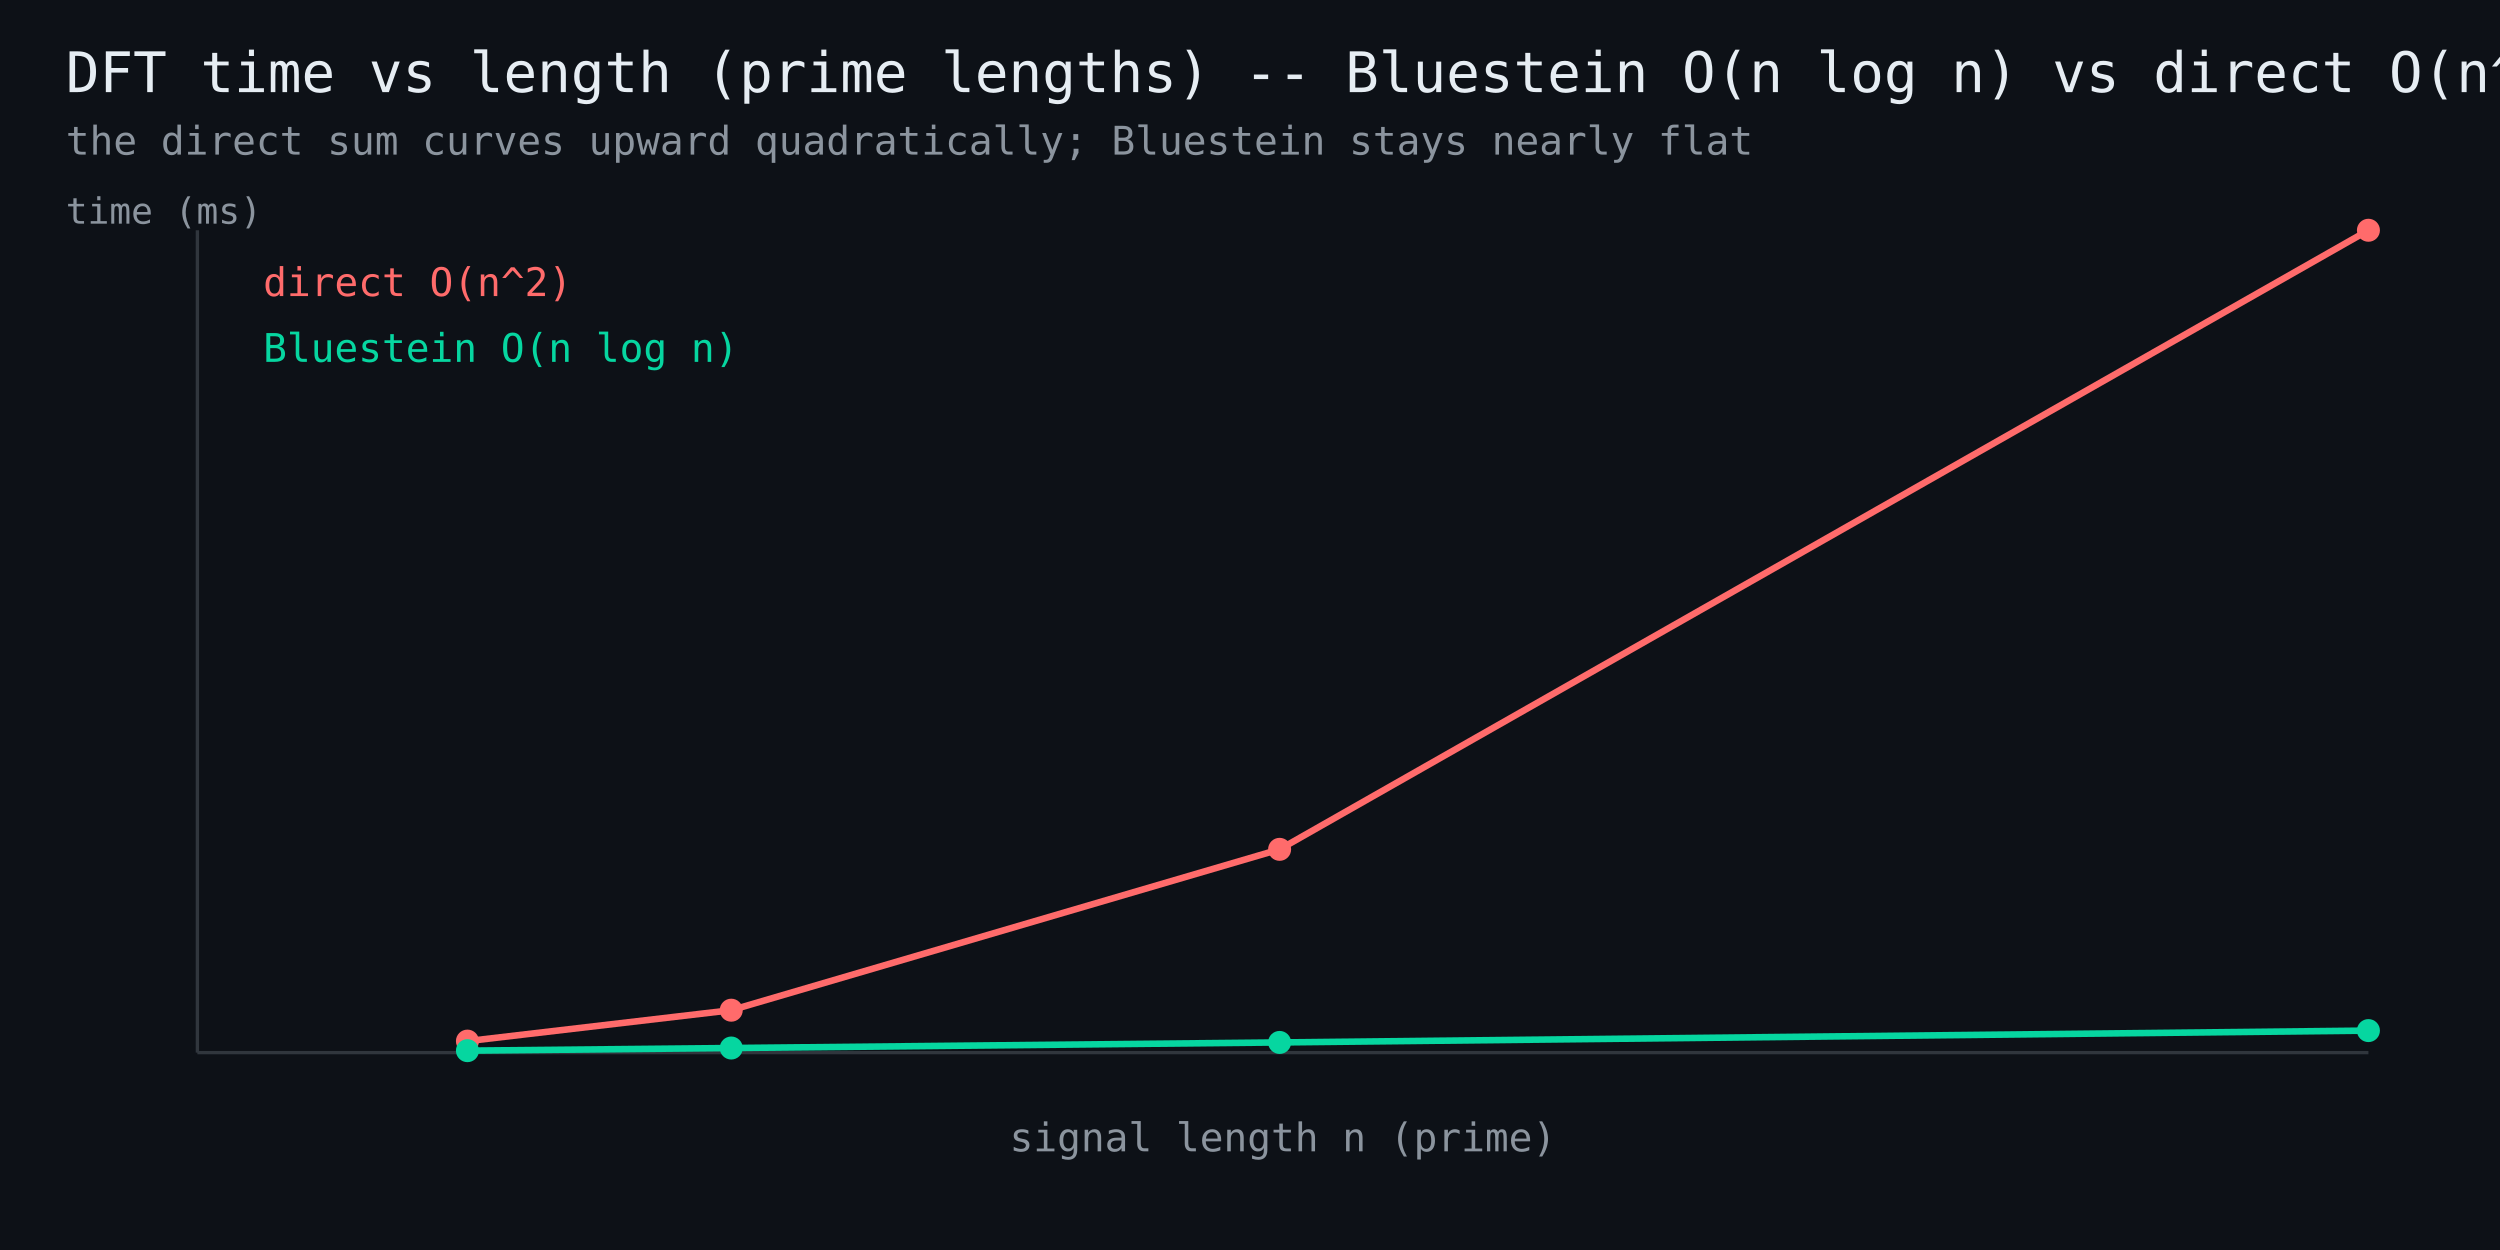
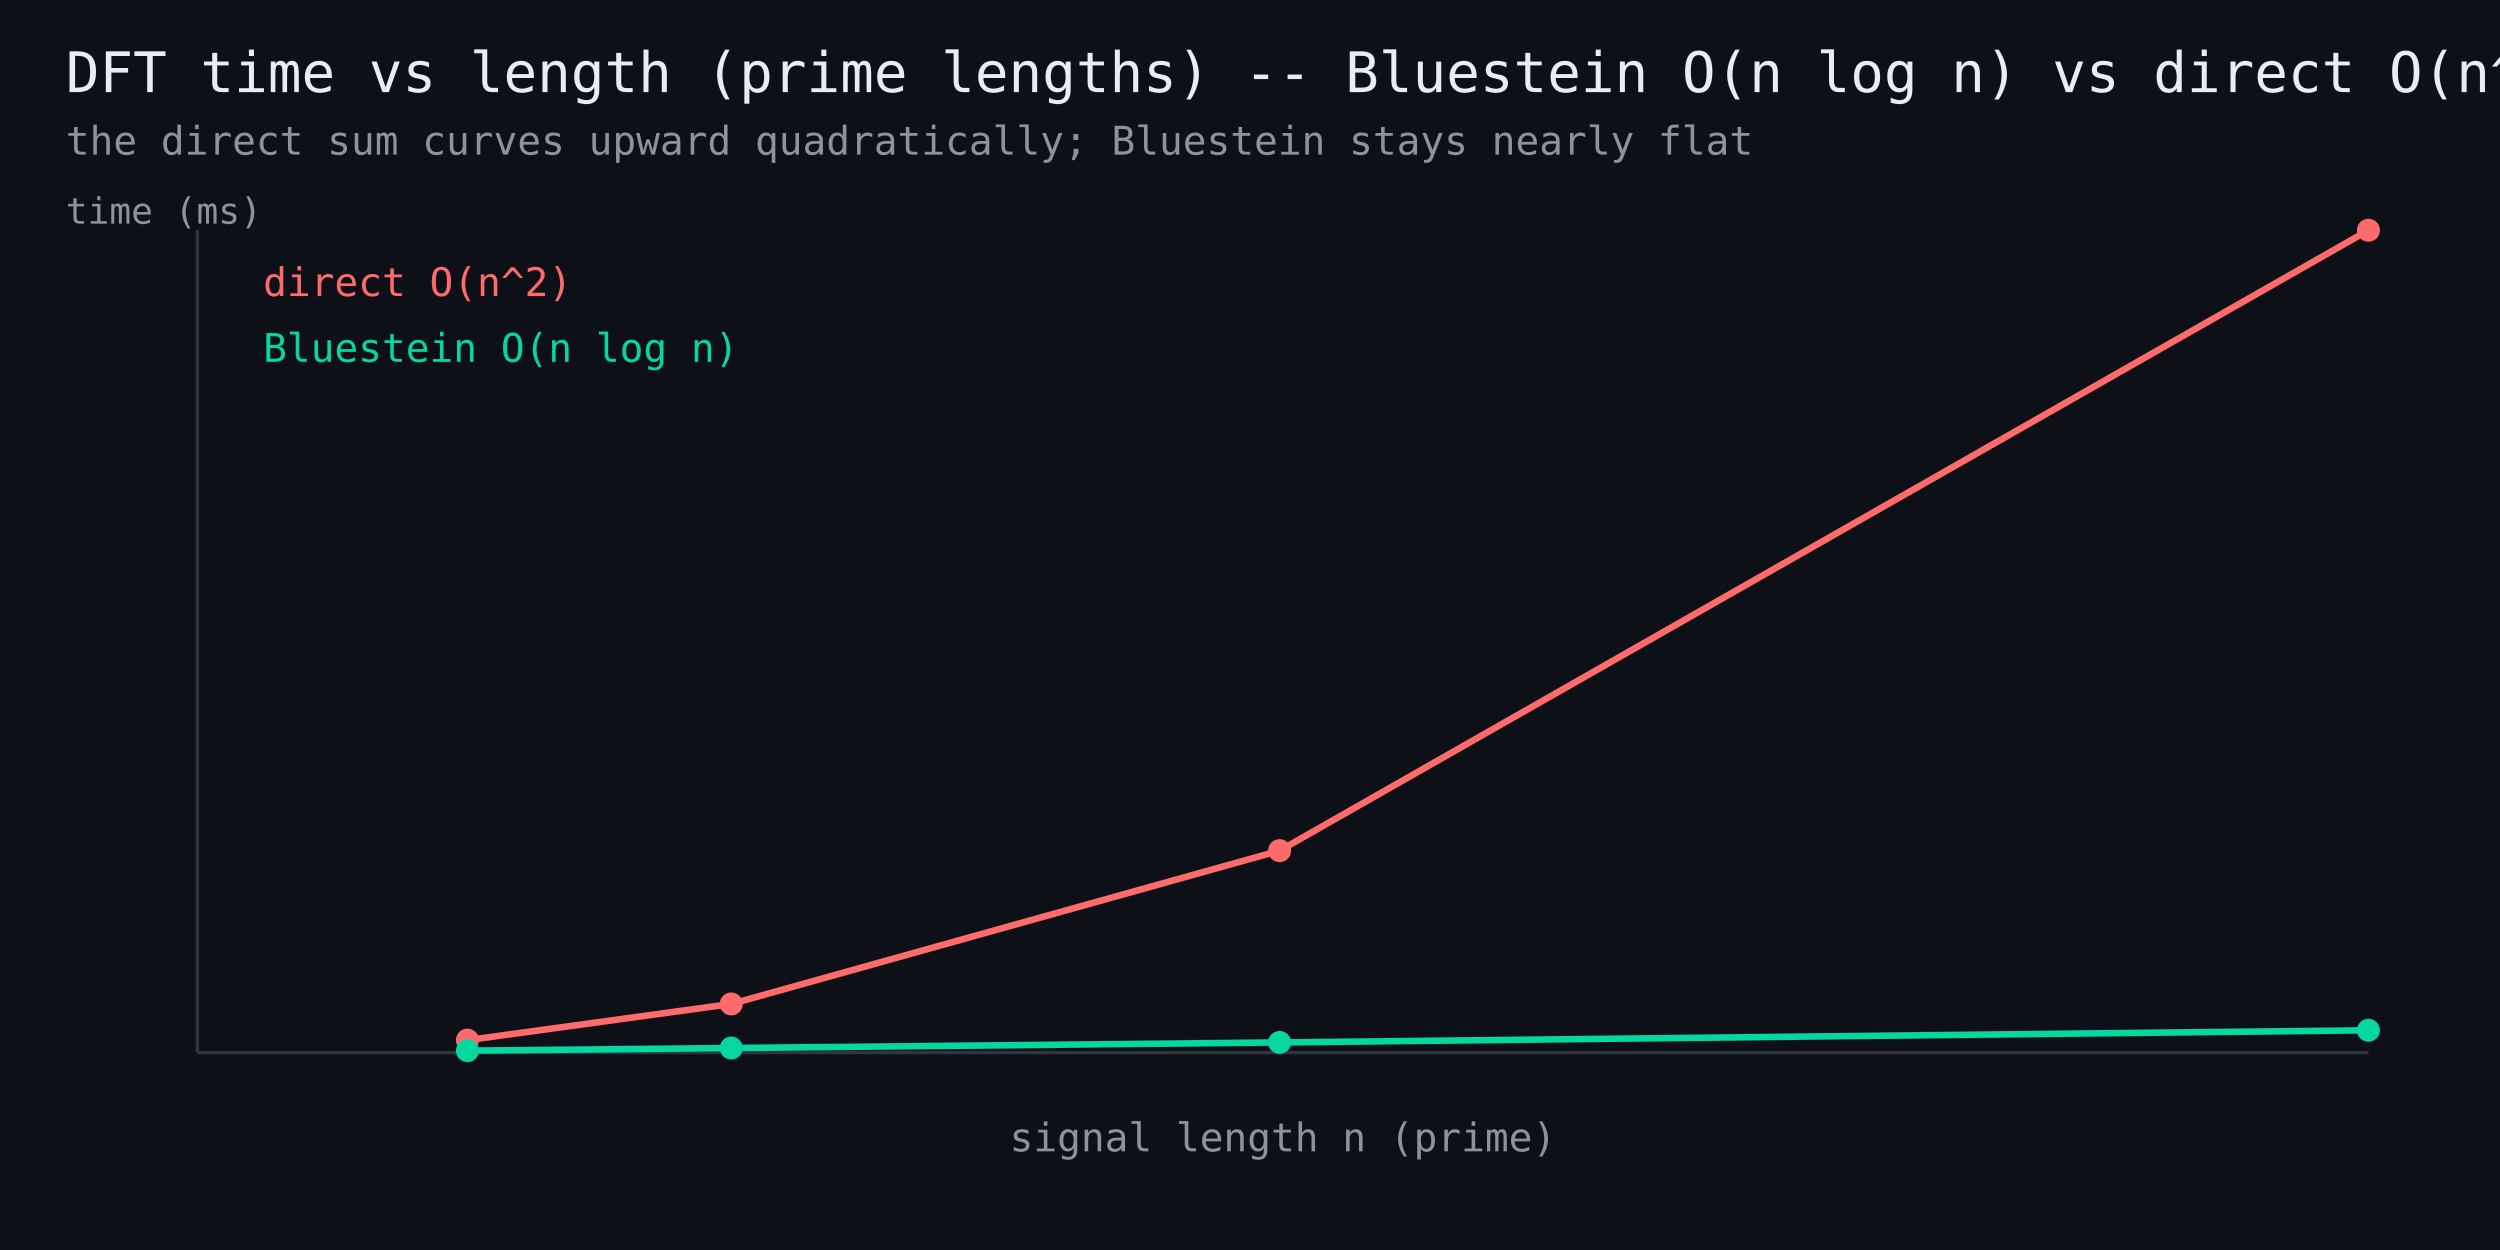
<svg xmlns="http://www.w3.org/2000/svg" width="760" height="380" viewBox="0 0 760 380" font-family="monospace">
  <rect width="760" height="380" fill="#0d1117" />
  <text x="20" y="28" fill="#e6edf3" font-size="17">DFT time vs length (prime lengths) -- Bluestein O(n log n) vs direct O(n^2)</text>
  <text x="20" y="47" fill="#8b949e" font-size="12">the direct sum curves upward quadratically; Bluestein stays nearly flat</text>
  <line x1="60" y1="320" x2="720" y2="320" stroke="#30363d" stroke-width="1" />
  <line x1="60" y1="320" x2="60" y2="70" stroke="#30363d" stroke-width="1" />
-   <polyline points="142.1,316.5 222.3,307.1 389.0,258.2 720.0,70.0" fill="none" stroke="#ff6b6b" stroke-width="2" />
-   <circle cx="142.1" cy="316.5" r="3.5" fill="#ff6b6b" />
-   <circle cx="222.3" cy="307.1" r="3.5" fill="#ff6b6b" />
-   <circle cx="389.0" cy="258.2" r="3.5" fill="#ff6b6b" />
+   <polyline points="142.1,316.2 222.3,305.2 389.0,258.6 720.0,70.0" fill="none" stroke="#ff6b6b" stroke-width="2" />
+   <circle cx="142.1" cy="316.2" r="3.5" fill="#ff6b6b" />
+   <circle cx="222.3" cy="305.2" r="3.5" fill="#ff6b6b" />
+   <circle cx="389.0" cy="258.6" r="3.5" fill="#ff6b6b" />
  <circle cx="720.0" cy="70.0" r="3.5" fill="#ff6b6b" />
  <text x="80" y="90" fill="#ff6b6b" font-size="12">direct O(n^2)</text>
-   <polyline points="142.1,319.4 222.3,318.6 389.0,316.9 720.0,313.3" fill="none" stroke="#06d6a0" stroke-width="2" />
+   <polyline points="142.1,319.4 222.3,318.6 389.0,316.9 720.0,313.2" fill="none" stroke="#06d6a0" stroke-width="2" />
  <circle cx="142.1" cy="319.4" r="3.5" fill="#06d6a0" />
  <circle cx="222.3" cy="318.6" r="3.5" fill="#06d6a0" />
  <circle cx="389.0" cy="316.9" r="3.5" fill="#06d6a0" />
-   <circle cx="720.0" cy="313.3" r="3.5" fill="#06d6a0" />
+   <circle cx="720.0" cy="313.2" r="3.5" fill="#06d6a0" />
  <text x="80" y="110" fill="#06d6a0" font-size="12">Bluestein O(n log n)</text>
  <text x="390" y="350" fill="#8b949e" font-size="12" text-anchor="middle">signal length n (prime)</text>
  <text x="20" y="68" fill="#8b949e" font-size="11">time (ms)</text>
</svg>
